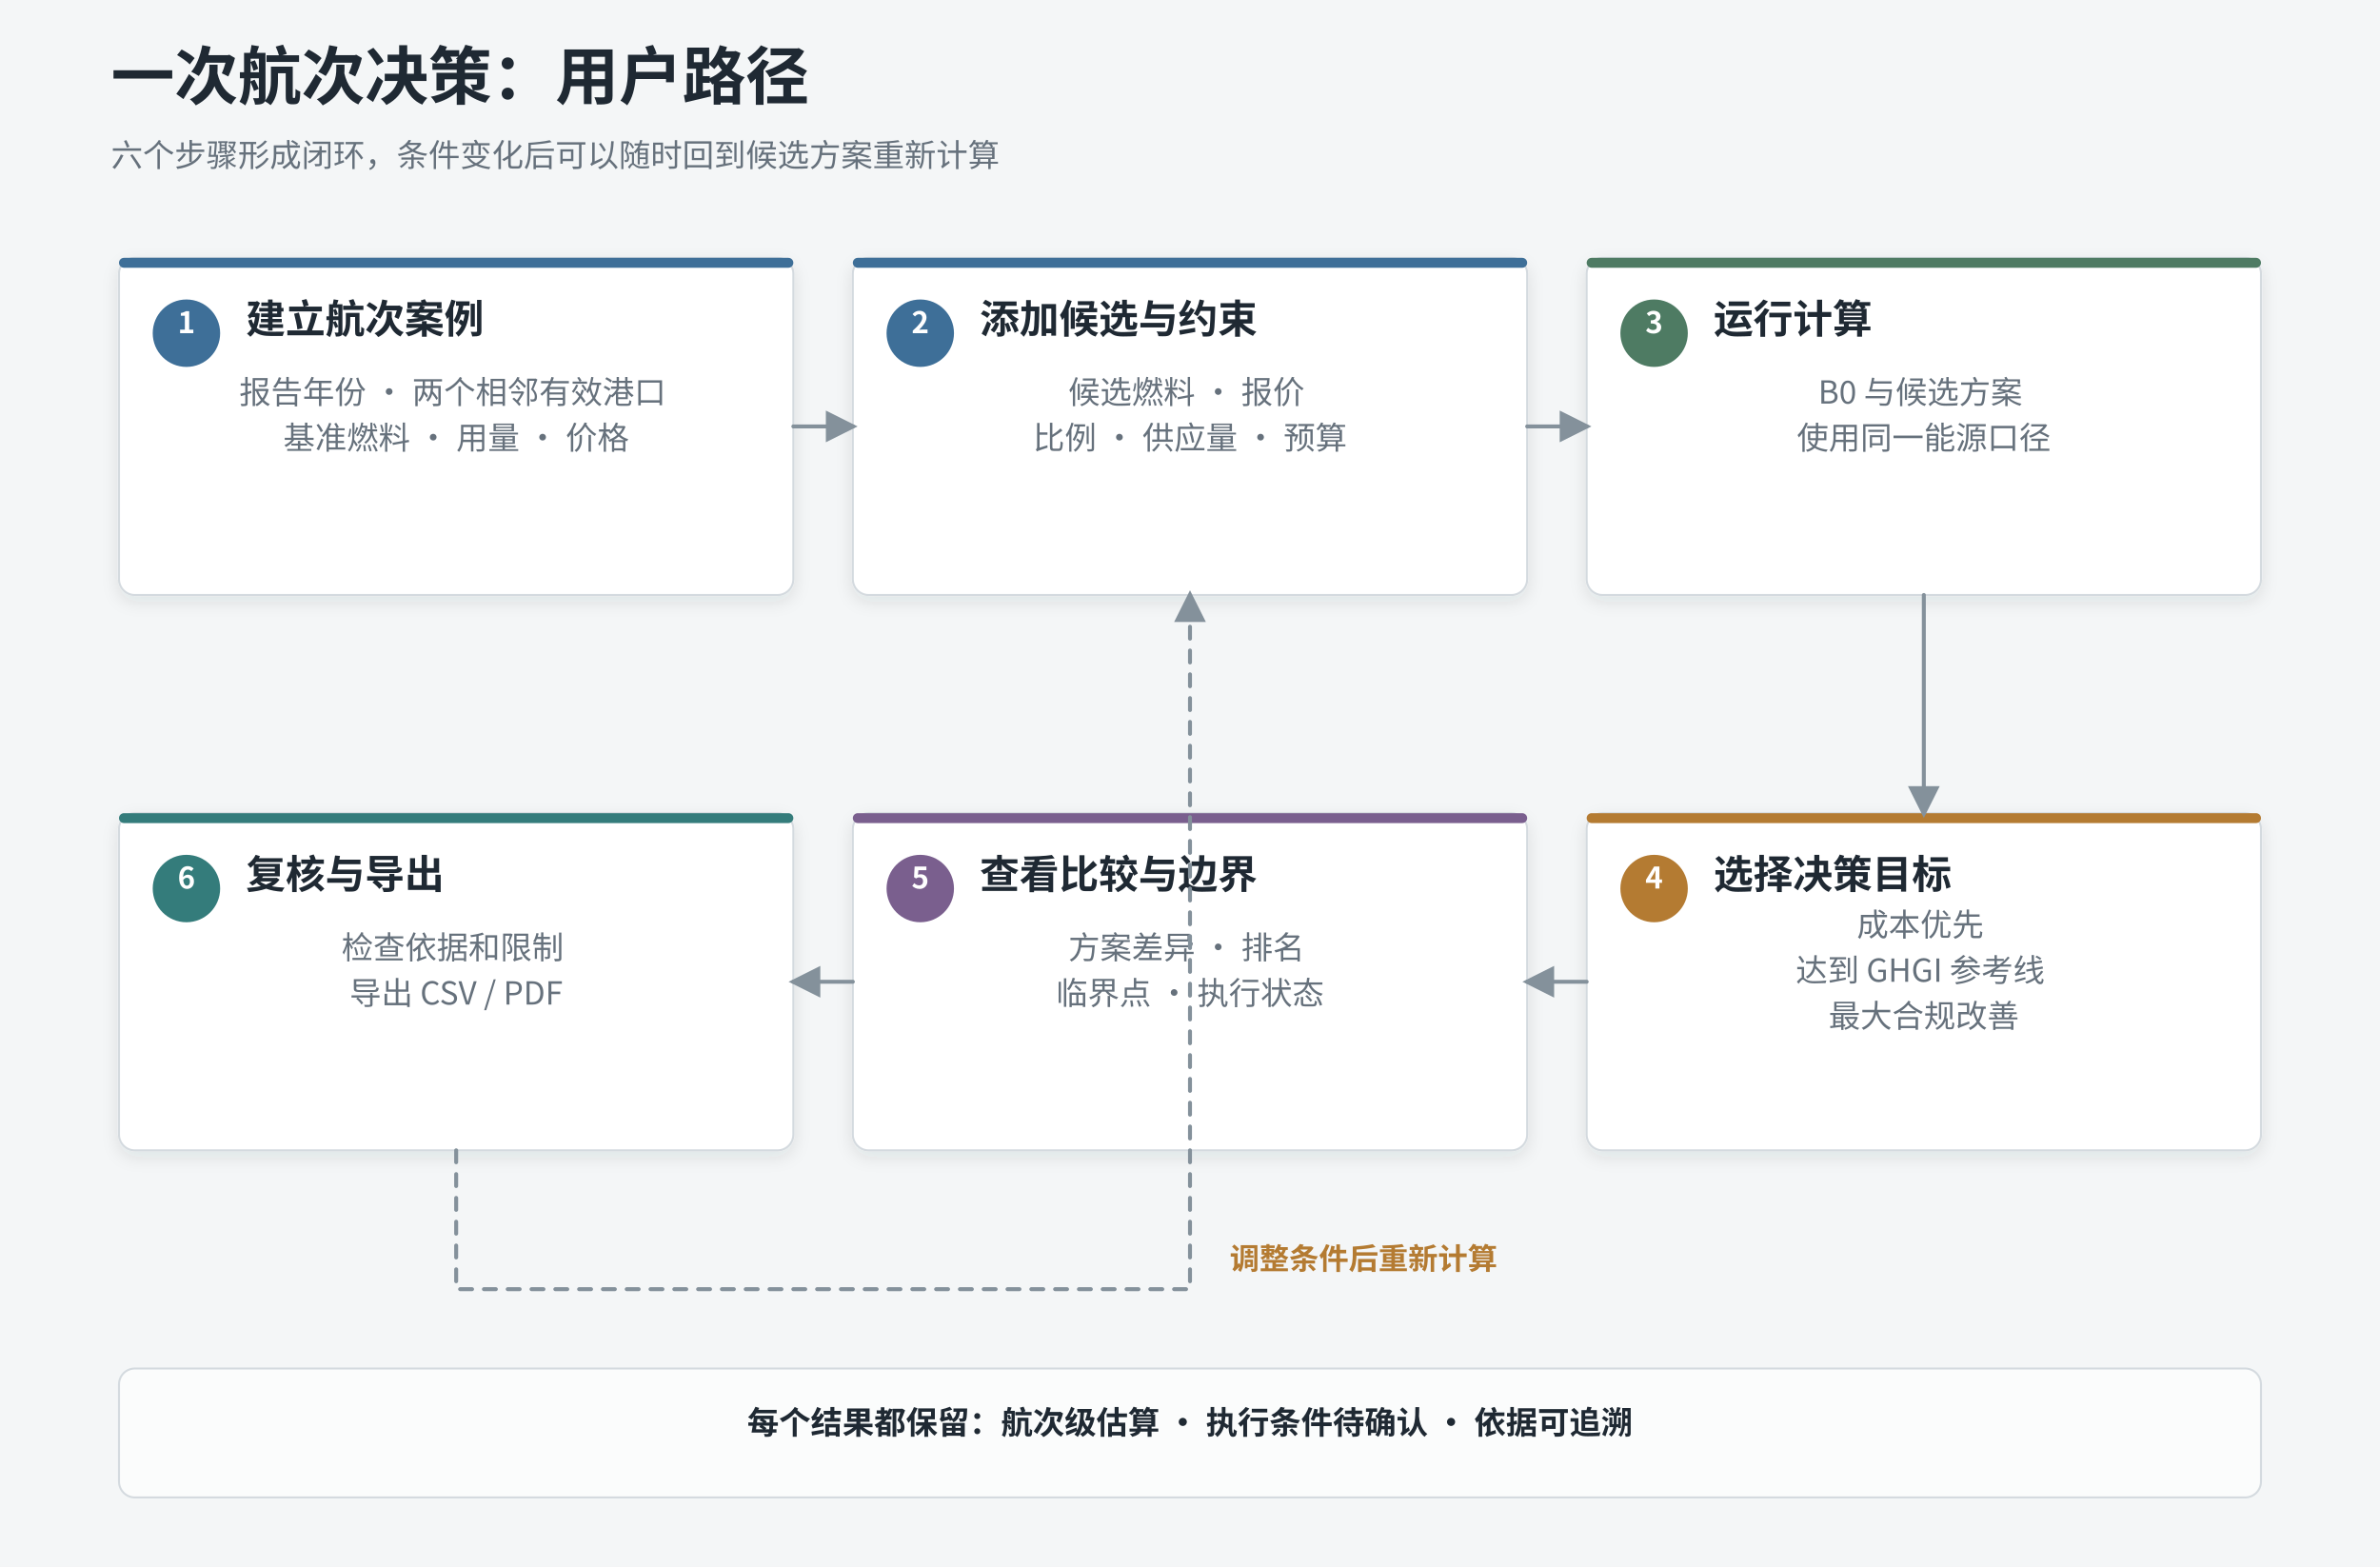
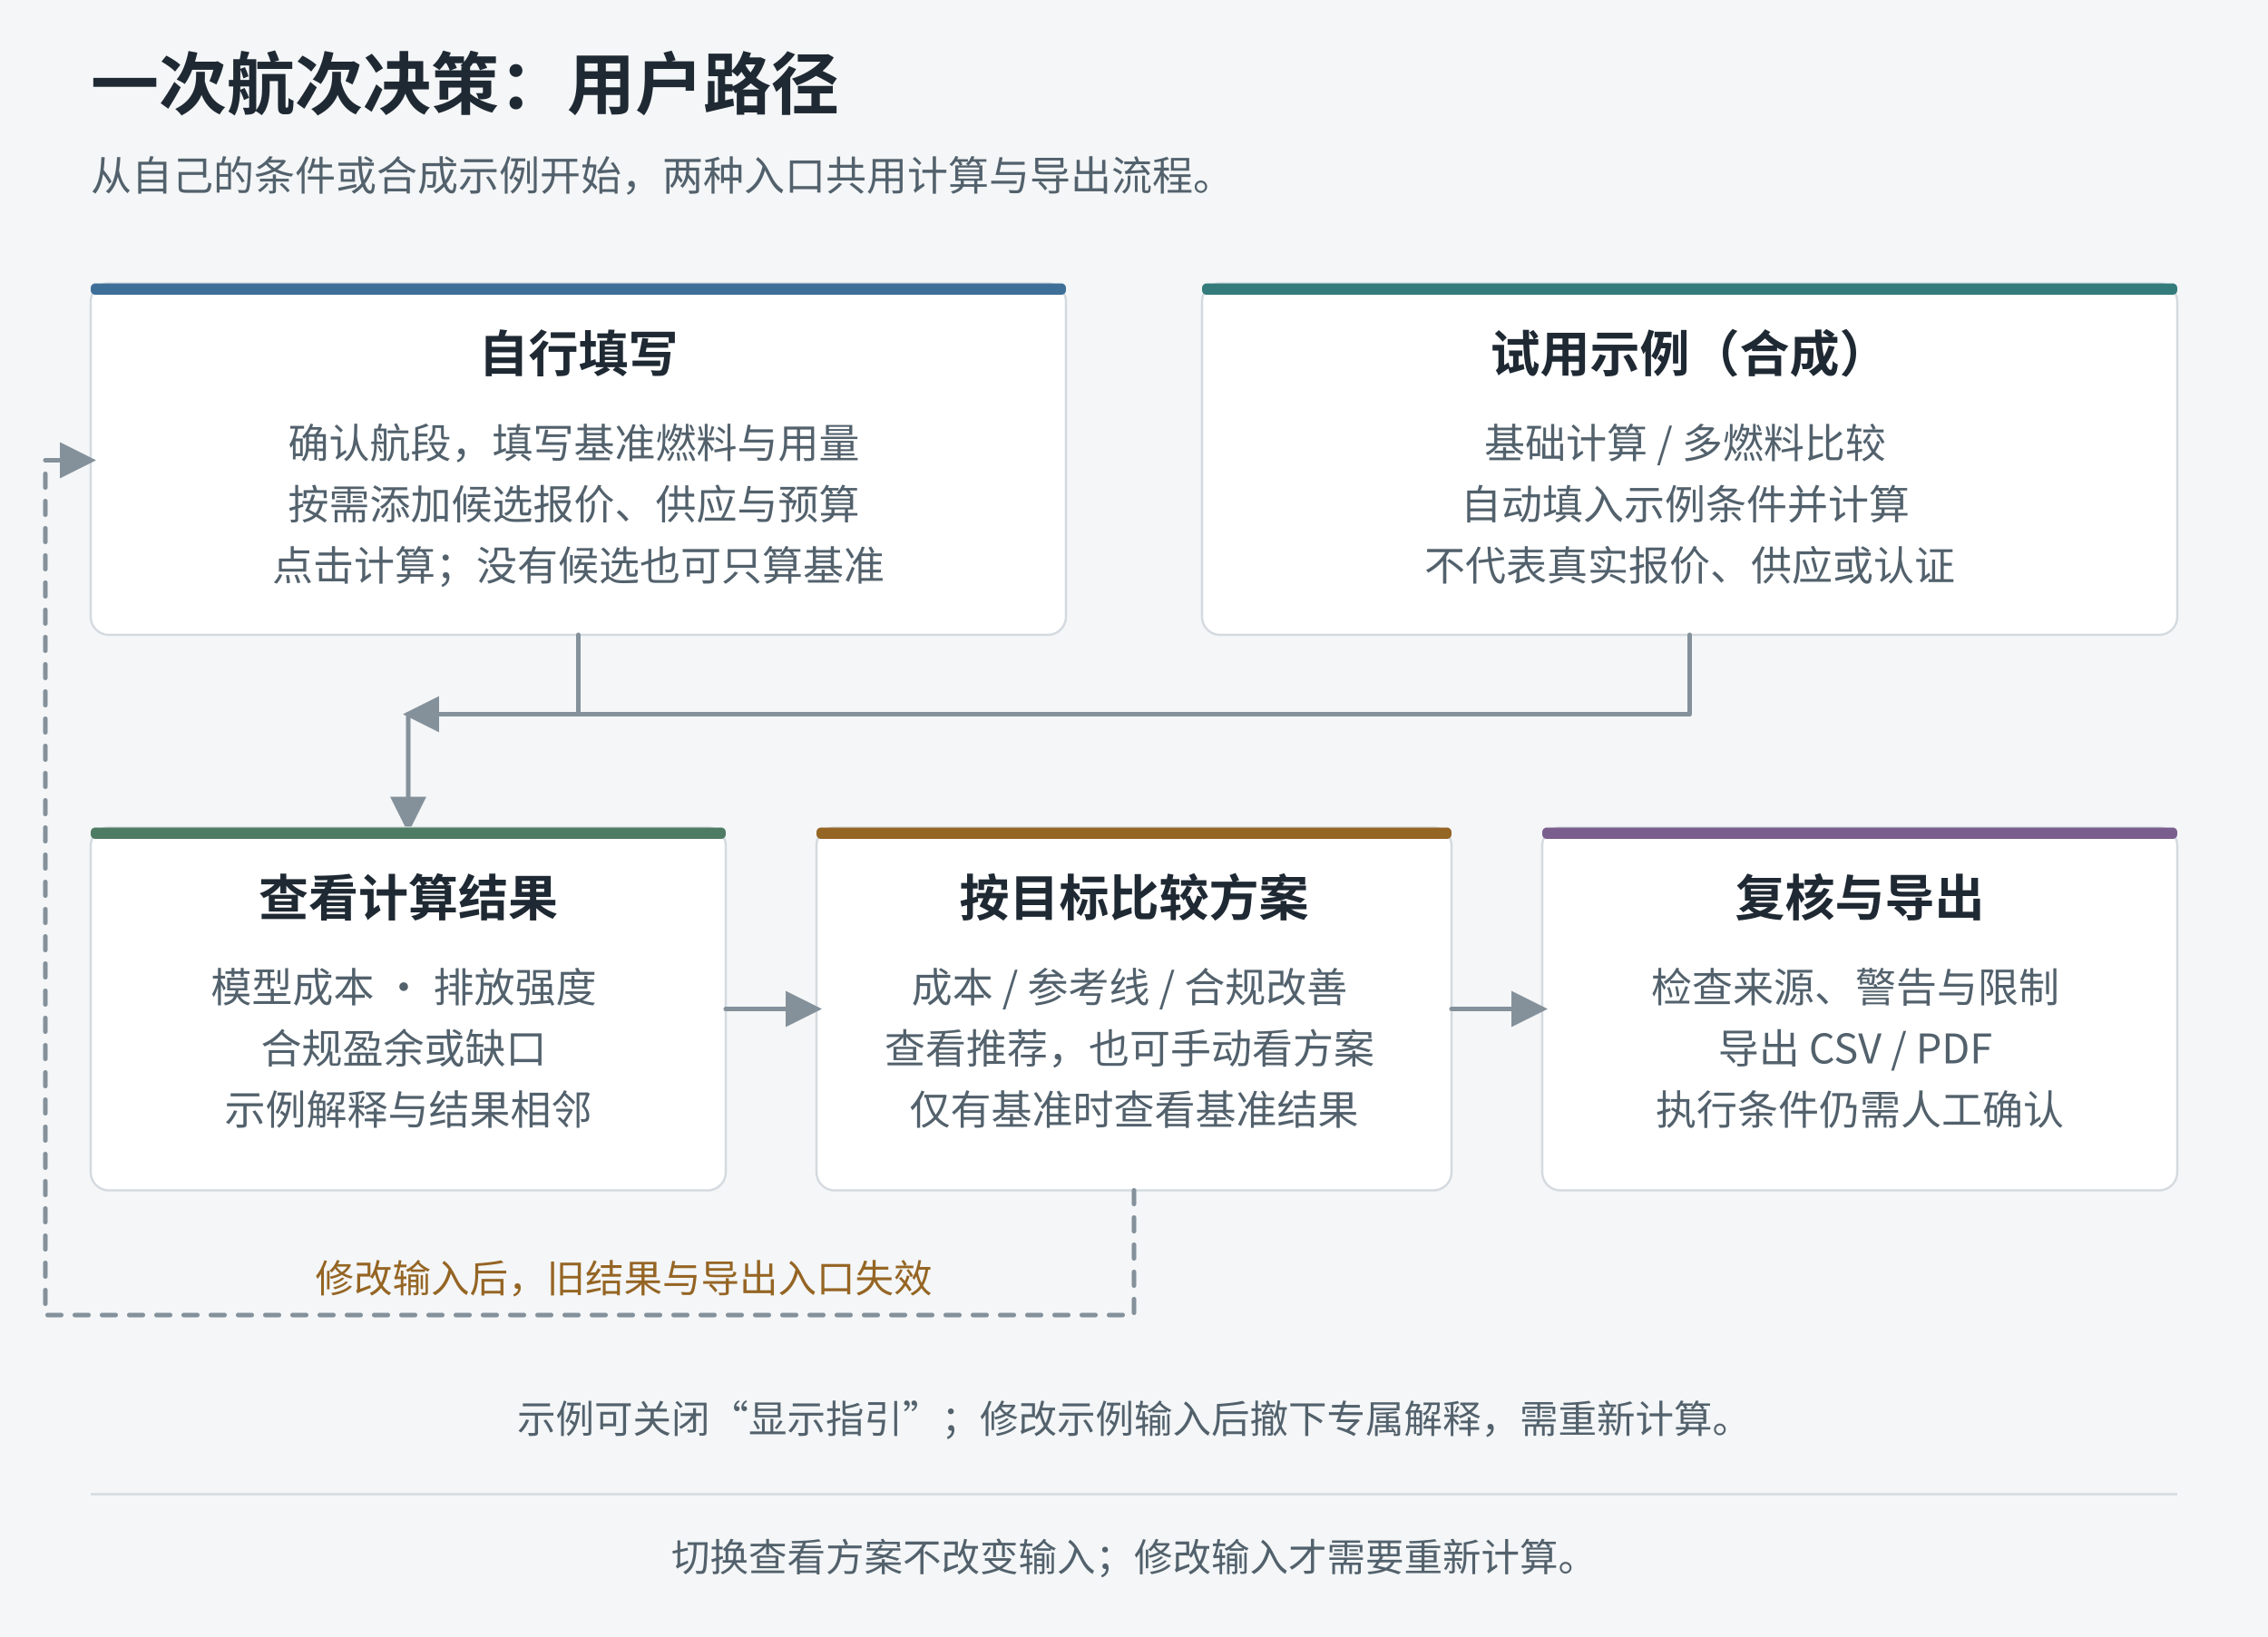
- <svg xmlns="http://www.w3.org/2000/svg" width="1200" height="790" viewBox="0 0 1200 790">
+ <svg xmlns="http://www.w3.org/2000/svg" width="1000" height="722" viewBox="0 0 1000 722" role="img" aria-labelledby="title description">
  <defs>
-     <filter id="card-shadow" x="-10%" y="-10%" width="120%" height="130%">
-       <feDropShadow dx="0" dy="3" stdDeviation="4" flood-color="#1F2933" flood-opacity="0.10" />
-     </filter>
    <marker id="arrow" viewBox="0 0 10 10" refX="8.5" refY="5" markerWidth="8" markerHeight="8" orient="auto-start-reverse">
      <path d="M 0 0 L 10 5 L 0 10 z" fill="#84919B" />
    </marker>
-     <marker id="arrow-gold" viewBox="0 0 10 10" refX="8.5" refY="5" markerWidth="8" markerHeight="8" orient="auto-start-reverse">
-       <path d="M 0 0 L 10 5 L 0 10 z" fill="#B47B32" />
-     </marker>
  </defs>
-   <rect width="1200" height="790" fill="#F4F6F7" />
-   <text x="56" y="50" text-anchor="start" font-family="Microsoft YaHei, Noto Sans CJK SC, Arial, sans-serif" font-size="32" font-weight="700" fill="#1F2933">
-     <tspan x="56" y="50">一次航次决策：用户路径</tspan>
+   <rect width="1000" height="722" fill="#F4F6F7" />
+   <text text-anchor="start" font-family="Microsoft YaHei, Noto Sans CJK SC, Arial, sans-serif" font-size="30" font-weight="700" fill="#1F2933">
+     <tspan x="40" y="48">一次航次决策：用户路径</tspan>
  </text>
-   <text x="56" y="84" text-anchor="start" font-family="Microsoft YaHei, Noto Sans CJK SC, Arial, sans-serif" font-size="16" font-weight="400" fill="#66717C">
-     <tspan x="56" y="84">六个步骤形成闭环，条件变化后可以随时回到候选方案重新计算</tspan>
+   <text text-anchor="start" font-family="Microsoft YaHei, Noto Sans CJK SC, Arial, sans-serif" font-size="18" font-weight="400" fill="#52616C">
+     <tspan x="40" y="84">从自己的条件或合成示例开始，两种入口共用计算与导出流程。</tspan>
  </text>
-   <rect x="60" y="130" width="340" height="170" rx="8" fill="#FFFFFF" stroke="#D4DADF" filter="url(#card-shadow)" />
-   <rect x="60" y="130" width="340" height="5" rx="2.5" fill="#3E6F98" />
-   <circle cx="94" cy="168" r="17" fill="#3E6F98" />
-   <text x="94" y="168.0" text-anchor="middle" font-family="Microsoft YaHei, Noto Sans CJK SC, Arial, sans-serif" font-size="15" font-weight="700" fill="#FFFFFF">
-     <tspan x="94" y="168.0">1</tspan>
+   <g data-card="自行填写">
+     <rect x="40" y="125" width="430" height="155" rx="8" fill="#FFFFFF" stroke="#D4DADF" />
+     <rect x="40" y="125" width="430" height="5" rx="2" fill="#3E6F98" />
+     <text text-anchor="middle" font-family="Microsoft YaHei, Noto Sans CJK SC, Arial, sans-serif" font-size="22" font-weight="700" fill="#1F2933">
+       <tspan x="255.0" y="164">自行填写</tspan>
+     </text>
+     <text text-anchor="middle" font-family="Microsoft YaHei, Noto Sans CJK SC, Arial, sans-serif" font-size="18" font-weight="400" fill="#52616C">
+       <tspan x="255.0" y="202">确认航段，填写基准燃料与用量</tspan>
+       <tspan x="255.0" y="229">按需添加候选报价、供应与预算</tspan>
+       <tspan x="255.0" y="256">点击计算；没有候选也可只算基准</tspan>
+     </text>
+   </g>
+   <g data-card="试用示例（合成）">
+     <rect x="530" y="125" width="430" height="155" rx="8" fill="#FFFFFF" stroke="#D4DADF" />
+     <rect x="530" y="125" width="430" height="5" rx="2" fill="#347C7B" />
+     <text text-anchor="middle" font-family="Microsoft YaHei, Noto Sans CJK SC, Arial, sans-serif" font-size="22" font-weight="700" fill="#1F2933">
+       <tspan x="745.0" y="164">试用示例（合成）</tspan>
+     </text>
+     <text text-anchor="middle" font-family="Microsoft YaHei, Noto Sans CJK SC, Arial, sans-serif" font-size="18" font-weight="400" fill="#52616C">
+       <tspan x="745.0" y="202">基础计算 / 多燃料比较</tspan>
+       <tspan x="745.0" y="229">自动填入示例条件并计算</tspan>
+       <tspan x="745.0" y="256">不代表真实报价、供应或认证</tspan>
+     </text>
+   </g>
+   <path data-connector="flow" d="M 255 280 V 315 H 180 V 365" fill="none" stroke="#84919B" stroke-width="2" stroke-linecap="round" stroke-linejoin="round" marker-end="url(#arrow)" />
+   <path data-connector="flow" d="M 745 280 V 315 H 180" fill="none" stroke="#84919B" stroke-width="2" stroke-linecap="round" stroke-linejoin="round" marker-end="url(#arrow)" />
+   <g data-card="查看计算结果">
+     <rect x="40" y="365" width="280" height="160" rx="8" fill="#FFFFFF" stroke="#D4DADF" />
+     <rect x="40" y="365" width="280" height="5" rx="2" fill="#4E7B63" />
+     <text text-anchor="middle" font-family="Microsoft YaHei, Noto Sans CJK SC, Arial, sans-serif" font-size="22" font-weight="700" fill="#1F2933">
+       <tspan x="180.0" y="404">查看计算结果</tspan>
+     </text>
+     <text text-anchor="middle" font-family="Microsoft YaHei, Noto Sans CJK SC, Arial, sans-serif" font-size="18" font-weight="400" fill="#52616C">
+       <tspan x="180.0" y="442">模型成本 · 排放强度</tspan>
+       <tspan x="180.0" y="469">合规盈余或缺口</tspan>
+       <tspan x="180.0" y="496">示例解释与结果相邻</tspan>
+     </text>
+   </g>
+   <g data-card="按目标比较方案">
+     <rect x="360" y="365" width="280" height="160" rx="8" fill="#FFFFFF" stroke="#D4DADF" />
+     <rect x="360" y="365" width="280" height="5" rx="2" fill="#956524" />
+     <text text-anchor="middle" font-family="Microsoft YaHei, Noto Sans CJK SC, Arial, sans-serif" font-size="22" font-weight="700" fill="#1F2933">
+       <tspan x="500.0" y="404">按目标比较方案</tspan>
+     </text>
+     <text text-anchor="middle" font-family="Microsoft YaHei, Noto Sans CJK SC, Arial, sans-serif" font-size="18" font-weight="400" fill="#52616C">
+       <tspan x="500.0" y="442">成本 / 参考线 / 合规改善</tspan>
+       <tspan x="500.0" y="469">查看推荐，也可手动看方案</tspan>
+       <tspan x="500.0" y="496">仅有基准时查看基准结果</tspan>
+     </text>
+   </g>
+   <g data-card="复核与导出">
+     <rect x="680" y="365" width="280" height="160" rx="8" fill="#FFFFFF" stroke="#D4DADF" />
+     <rect x="680" y="365" width="280" height="5" rx="2" fill="#7A5F8E" />
+     <text text-anchor="middle" font-family="Microsoft YaHei, Noto Sans CJK SC, Arial, sans-serif" font-size="22" font-weight="700" fill="#1F2933">
+       <tspan x="820.0" y="404">复核与导出</tspan>
+     </text>
+     <text text-anchor="middle" font-family="Microsoft YaHei, Noto Sans CJK SC, Arial, sans-serif" font-size="18" font-weight="400" fill="#52616C">
+       <tspan x="820.0" y="442">检查来源、警告与限制</tspan>
+       <tspan x="820.0" y="469">导出 CSV / PDF</tspan>
+       <tspan x="820.0" y="496">执行条件仍需人工确认</tspan>
+     </text>
+   </g>
+   <path data-connector="flow" d="M 320 445 H 360" fill="none" stroke="#84919B" stroke-width="2" stroke-linecap="round" stroke-linejoin="round" marker-end="url(#arrow)" />
+   <path data-connector="flow" d="M 640 445 H 680" fill="none" stroke="#84919B" stroke-width="2" stroke-linecap="round" stroke-linejoin="round" marker-end="url(#arrow)" />
+   <path data-connector="support" d="M 500 525 V 580 H 20 V 203 H 40" fill="none" stroke="#84919B" stroke-width="2" stroke-linecap="round" stroke-linejoin="round" stroke-dasharray="6 6" marker-end="url(#arrow)" />
+   <text text-anchor="middle" font-family="Microsoft YaHei, Noto Sans CJK SC, Arial, sans-serif" font-size="17" font-weight="400" fill="#956524">
+     <tspan x="275" y="570">修改输入后，旧结果与导出入口失效</tspan>
  </text>
-   <text x="124" y="168" text-anchor="start" font-family="Microsoft YaHei, Noto Sans CJK SC, Arial, sans-serif" font-size="20" font-weight="700" fill="#1F2933">
-     <tspan x="124" y="168">建立航次案例</tspan>
+   <text text-anchor="middle" font-family="Microsoft YaHei, Noto Sans CJK SC, Arial, sans-serif" font-size="17" font-weight="400" fill="#52616C">
+     <tspan x="500" y="632">示例可关闭“显示指引”；修改示例输入后撤下专属解释，需重新计算。</tspan>
  </text>
-   <text x="230.0" y="203.5" text-anchor="middle" font-family="Microsoft YaHei, Noto Sans CJK SC, Arial, sans-serif" font-size="16" font-weight="400" fill="#66717C">
-     <tspan x="230.0" y="203.5">报告年份 · 两个相邻有效港口</tspan>
-     <tspan x="230.0" y="226.5">基准燃料 · 用量 · 价格</tspan>
-   </text>
-   <rect x="430" y="130" width="340" height="170" rx="8" fill="#FFFFFF" stroke="#D4DADF" filter="url(#card-shadow)" />
-   <rect x="430" y="130" width="340" height="5" rx="2.5" fill="#3E6F98" />
-   <circle cx="464" cy="168" r="17" fill="#3E6F98" />
-   <text x="464" y="168.0" text-anchor="middle" font-family="Microsoft YaHei, Noto Sans CJK SC, Arial, sans-serif" font-size="15" font-weight="700" fill="#FFFFFF">
-     <tspan x="464" y="168.0">2</tspan>
-   </text>
-   <text x="494" y="168" text-anchor="start" font-family="Microsoft YaHei, Noto Sans CJK SC, Arial, sans-serif" font-size="20" font-weight="700" fill="#1F2933">
-     <tspan x="494" y="168">添加候选与约束</tspan>
-   </text>
-   <text x="600.0" y="203.5" text-anchor="middle" font-family="Microsoft YaHei, Noto Sans CJK SC, Arial, sans-serif" font-size="16" font-weight="400" fill="#66717C">
-     <tspan x="600.0" y="203.5">候选燃料 · 报价</tspan>
-     <tspan x="600.0" y="226.5">比例 · 供应量 · 预算</tspan>
-   </text>
-   <rect x="800" y="130" width="340" height="170" rx="8" fill="#FFFFFF" stroke="#D4DADF" filter="url(#card-shadow)" />
-   <rect x="800" y="130" width="340" height="5" rx="2.5" fill="#4E7B63" />
-   <circle cx="834" cy="168" r="17" fill="#4E7B63" />
-   <text x="834" y="168.0" text-anchor="middle" font-family="Microsoft YaHei, Noto Sans CJK SC, Arial, sans-serif" font-size="15" font-weight="700" fill="#FFFFFF">
-     <tspan x="834" y="168.0">3</tspan>
-   </text>
-   <text x="864" y="168" text-anchor="start" font-family="Microsoft YaHei, Noto Sans CJK SC, Arial, sans-serif" font-size="20" font-weight="700" fill="#1F2933">
-     <tspan x="864" y="168">运行计算</tspan>
-   </text>
-   <text x="970.0" y="203.5" text-anchor="middle" font-family="Microsoft YaHei, Noto Sans CJK SC, Arial, sans-serif" font-size="16" font-weight="400" fill="#66717C">
-     <tspan x="970.0" y="203.5">B0 与候选方案</tspan>
-     <tspan x="970.0" y="226.5">使用同一能源口径</tspan>
-   </text>
-   <rect x="800" y="410" width="340" height="170" rx="8" fill="#FFFFFF" stroke="#D4DADF" filter="url(#card-shadow)" />
-   <rect x="800" y="410" width="340" height="5" rx="2.5" fill="#B47B32" />
-   <circle cx="834" cy="448" r="17" fill="#B47B32" />
-   <text x="834" y="448.0" text-anchor="middle" font-family="Microsoft YaHei, Noto Sans CJK SC, Arial, sans-serif" font-size="15" font-weight="700" fill="#FFFFFF">
-     <tspan x="834" y="448.0">4</tspan>
-   </text>
-   <text x="864" y="448" text-anchor="start" font-family="Microsoft YaHei, Noto Sans CJK SC, Arial, sans-serif" font-size="20" font-weight="700" fill="#1F2933">
-     <tspan x="864" y="448">选择决策目标</tspan>
-   </text>
-   <text x="970.0" y="472.0" text-anchor="middle" font-family="Microsoft YaHei, Noto Sans CJK SC, Arial, sans-serif" font-size="16" font-weight="400" fill="#66717C">
-     <tspan x="970.0" y="472.0">成本优先</tspan>
-     <tspan x="970.0" y="495.0">达到 GHGI 参考线</tspan>
-     <tspan x="970.0" y="518.0">最大合规改善</tspan>
-   </text>
-   <rect x="430" y="410" width="340" height="170" rx="8" fill="#FFFFFF" stroke="#D4DADF" filter="url(#card-shadow)" />
-   <rect x="430" y="410" width="340" height="5" rx="2.5" fill="#7A5F8E" />
-   <circle cx="464" cy="448" r="17" fill="#7A5F8E" />
-   <text x="464" y="448.0" text-anchor="middle" font-family="Microsoft YaHei, Noto Sans CJK SC, Arial, sans-serif" font-size="15" font-weight="700" fill="#FFFFFF">
-     <tspan x="464" y="448.0">5</tspan>
-   </text>
-   <text x="494" y="448" text-anchor="start" font-family="Microsoft YaHei, Noto Sans CJK SC, Arial, sans-serif" font-size="20" font-weight="700" fill="#1F2933">
-     <tspan x="494" y="448">查看比较与边界</tspan>
-   </text>
-   <text x="600.0" y="483.5" text-anchor="middle" font-family="Microsoft YaHei, Noto Sans CJK SC, Arial, sans-serif" font-size="16" font-weight="400" fill="#66717C">
-     <tspan x="600.0" y="483.5">方案差异 · 排名</tspan>
-     <tspan x="600.0" y="506.5">临界点 · 执行状态</tspan>
-   </text>
-   <rect x="60" y="410" width="340" height="170" rx="8" fill="#FFFFFF" stroke="#D4DADF" filter="url(#card-shadow)" />
-   <rect x="60" y="410" width="340" height="5" rx="2.5" fill="#347C7B" />
-   <circle cx="94" cy="448" r="17" fill="#347C7B" />
-   <text x="94" y="448.0" text-anchor="middle" font-family="Microsoft YaHei, Noto Sans CJK SC, Arial, sans-serif" font-size="15" font-weight="700" fill="#FFFFFF">
-     <tspan x="94" y="448.0">6</tspan>
-   </text>
-   <text x="124" y="448" text-anchor="start" font-family="Microsoft YaHei, Noto Sans CJK SC, Arial, sans-serif" font-size="20" font-weight="700" fill="#1F2933">
-     <tspan x="124" y="448">复核与导出</tspan>
-   </text>
-   <text x="230.0" y="483.5" text-anchor="middle" font-family="Microsoft YaHei, Noto Sans CJK SC, Arial, sans-serif" font-size="16" font-weight="400" fill="#66717C">
-     <tspan x="230.0" y="483.5">检查依据和限制</tspan>
-     <tspan x="230.0" y="506.5">导出 CSV / PDF</tspan>
-   </text>
-   <path d="M 400 215 L 430 215" fill="none" stroke="#84919B" stroke-width="2" stroke-linecap="round" stroke-linejoin="round" marker-end="url(#arrow)" />
-   <path d="M 770 215 L 800 215" fill="none" stroke="#84919B" stroke-width="2" stroke-linecap="round" stroke-linejoin="round" marker-end="url(#arrow)" />
-   <path d="M 970 300 L 970 410" fill="none" stroke="#84919B" stroke-width="2" stroke-linecap="round" stroke-linejoin="round" marker-end="url(#arrow)" />
-   <path d="M 800 495 L 770 495" fill="none" stroke="#84919B" stroke-width="2" stroke-linecap="round" stroke-linejoin="round" marker-end="url(#arrow)" />
-   <path d="M 430 495 L 400 495" fill="none" stroke="#84919B" stroke-width="2" stroke-linecap="round" stroke-linejoin="round" marker-end="url(#arrow)" />
-   <path d="M 230 580 L 230 650 L 600 650 L 600 300" fill="none" stroke="#84919B" stroke-width="2" stroke-linecap="round" stroke-linejoin="round" stroke-dasharray="6 6" marker-end="url(#arrow)" />
-   <text x="620" y="640" text-anchor="start" font-family="Microsoft YaHei, Noto Sans CJK SC, Arial, sans-serif" font-size="15" font-weight="600" fill="#B47B32">
-     <tspan x="620" y="640">调整条件后重新计算</tspan>
-   </text>
-   <rect x="60" y="690" width="1080" height="65" rx="8" fill="#FBFCFC" stroke="#D4DADF" />
-   <text x="600" y="723.0" text-anchor="middle" font-family="Microsoft YaHei, Noto Sans CJK SC, Arial, sans-serif" font-size="16" font-weight="600" fill="#1F2933">
-     <tspan x="600" y="723.0">每个结果都保留：航次级估算 · 执行条件待确认 · 依据可追溯</tspan>
+   <path d="M 40 659 H 960" stroke="#D4DADF" />
+   <text text-anchor="middle" font-family="Microsoft YaHei, Noto Sans CJK SC, Arial, sans-serif" font-size="17" font-weight="400" fill="#52616C">
+     <tspan x="500" y="693">切换查看方案不改变输入；修改输入才需要重新计算。</tspan>
  </text>
</svg>
